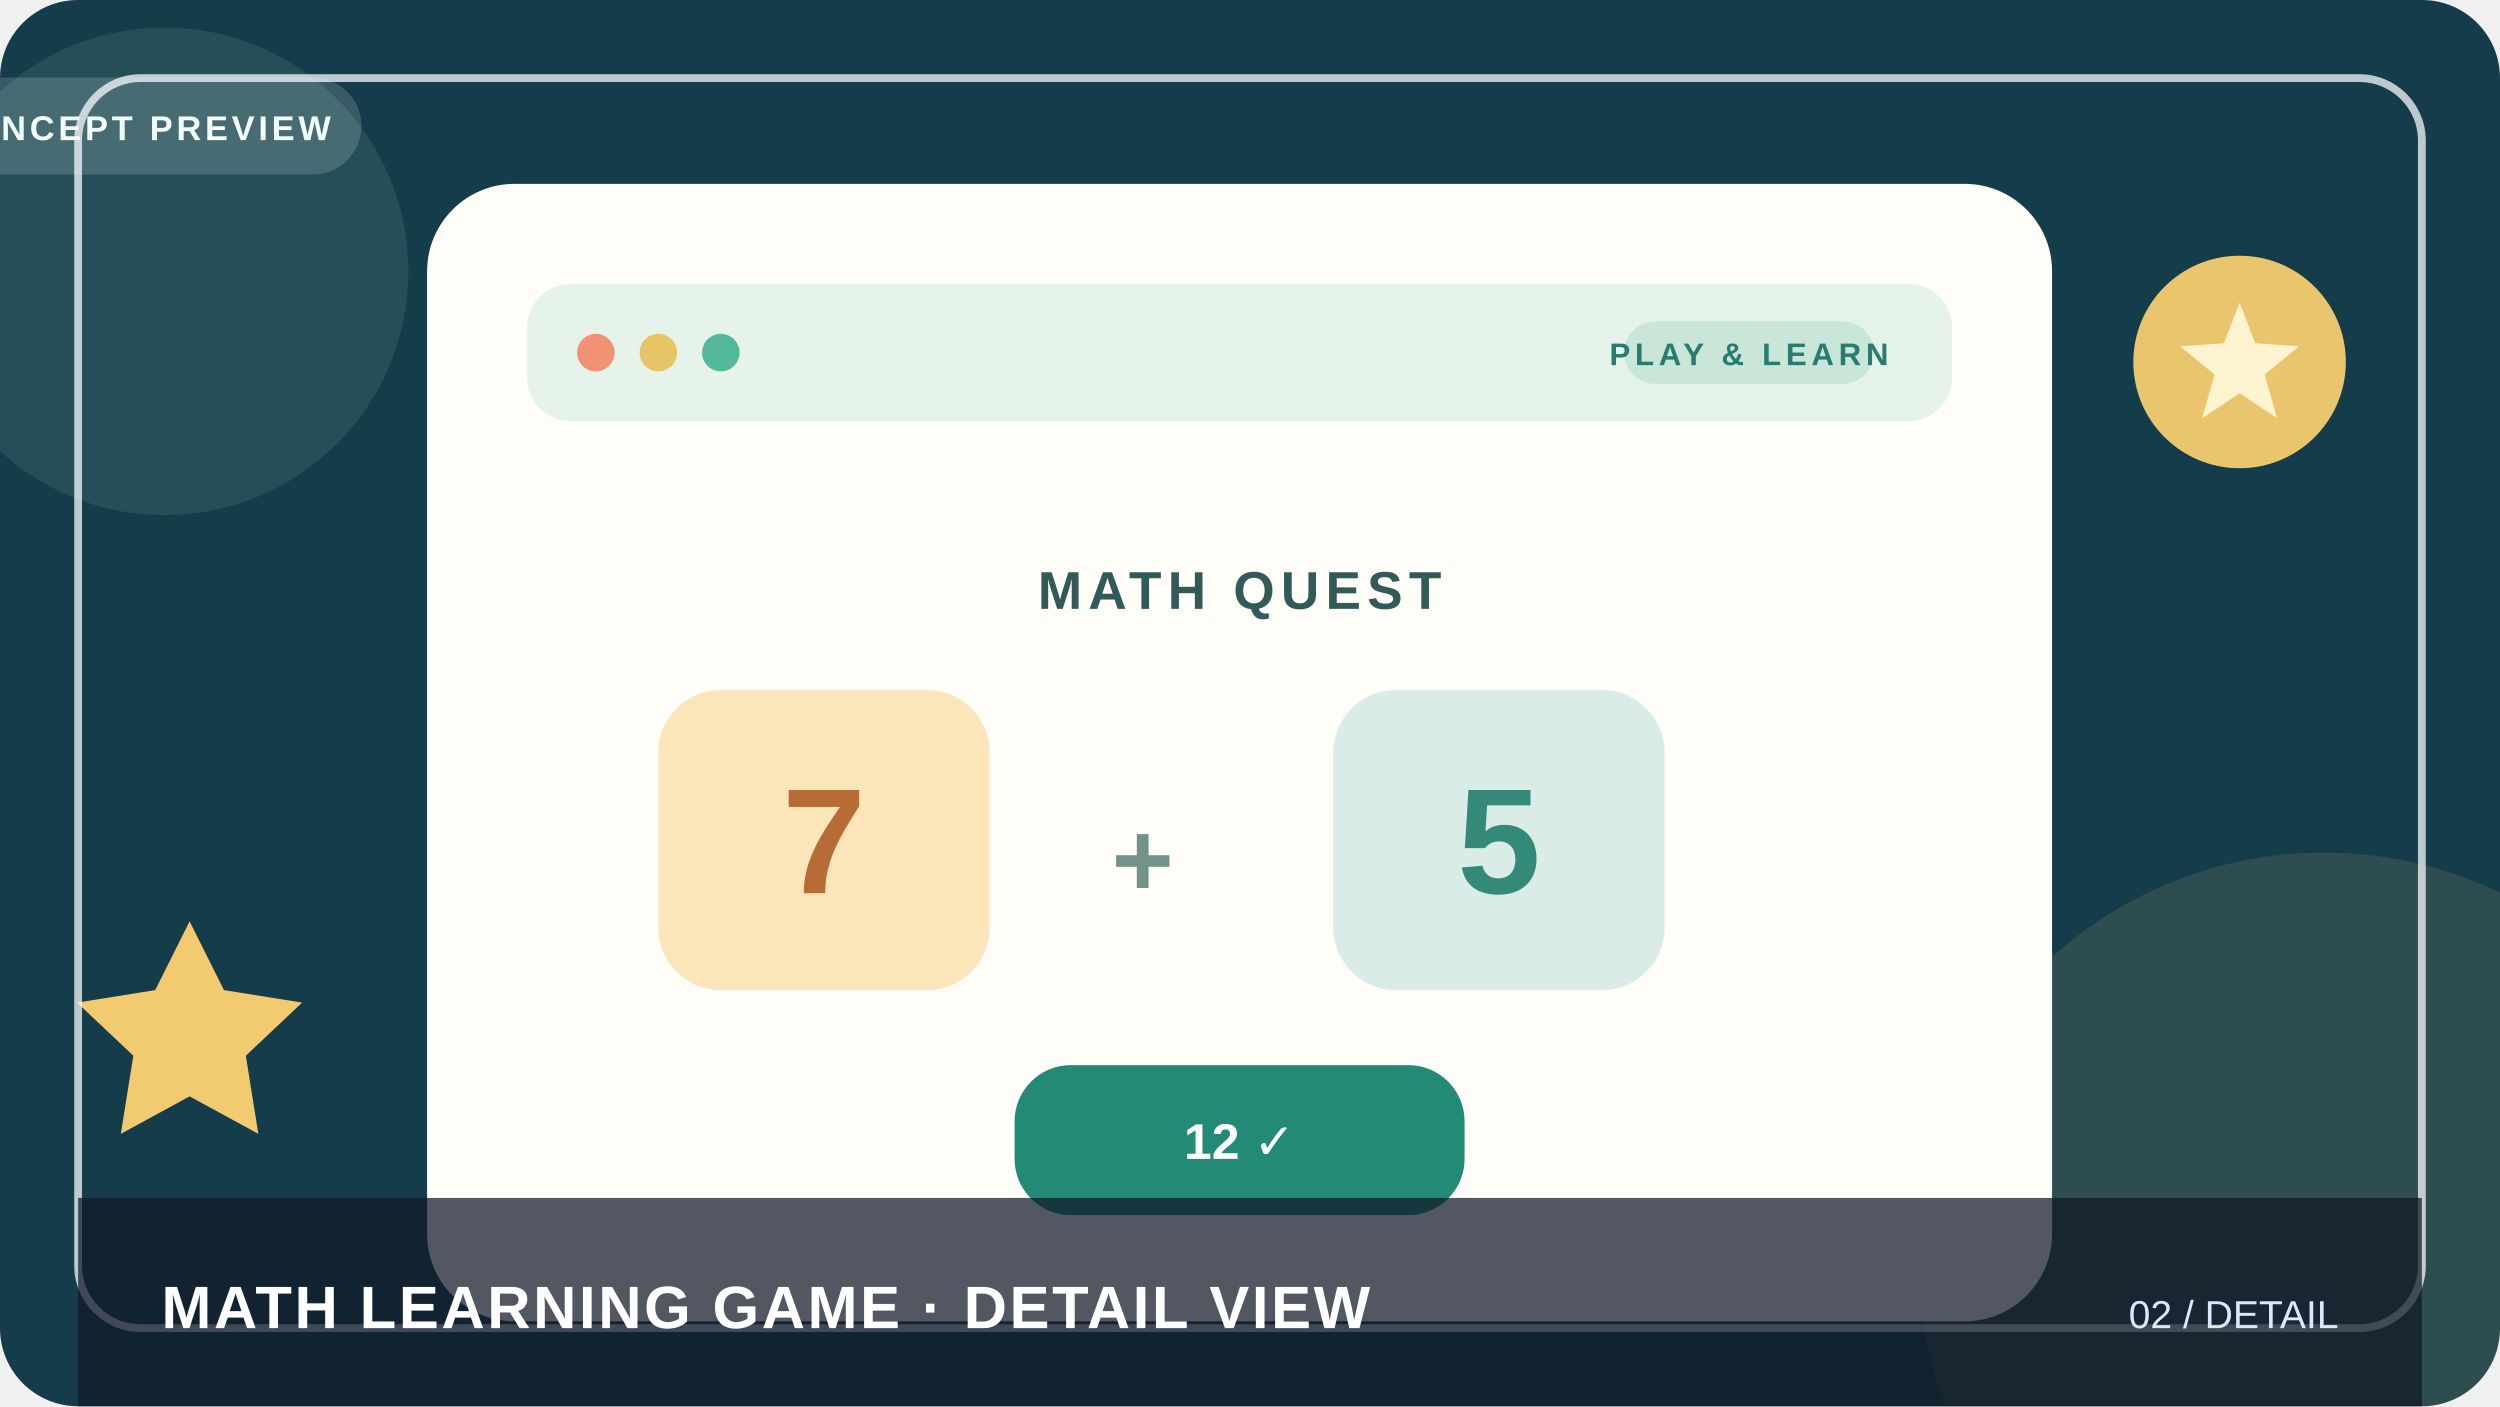
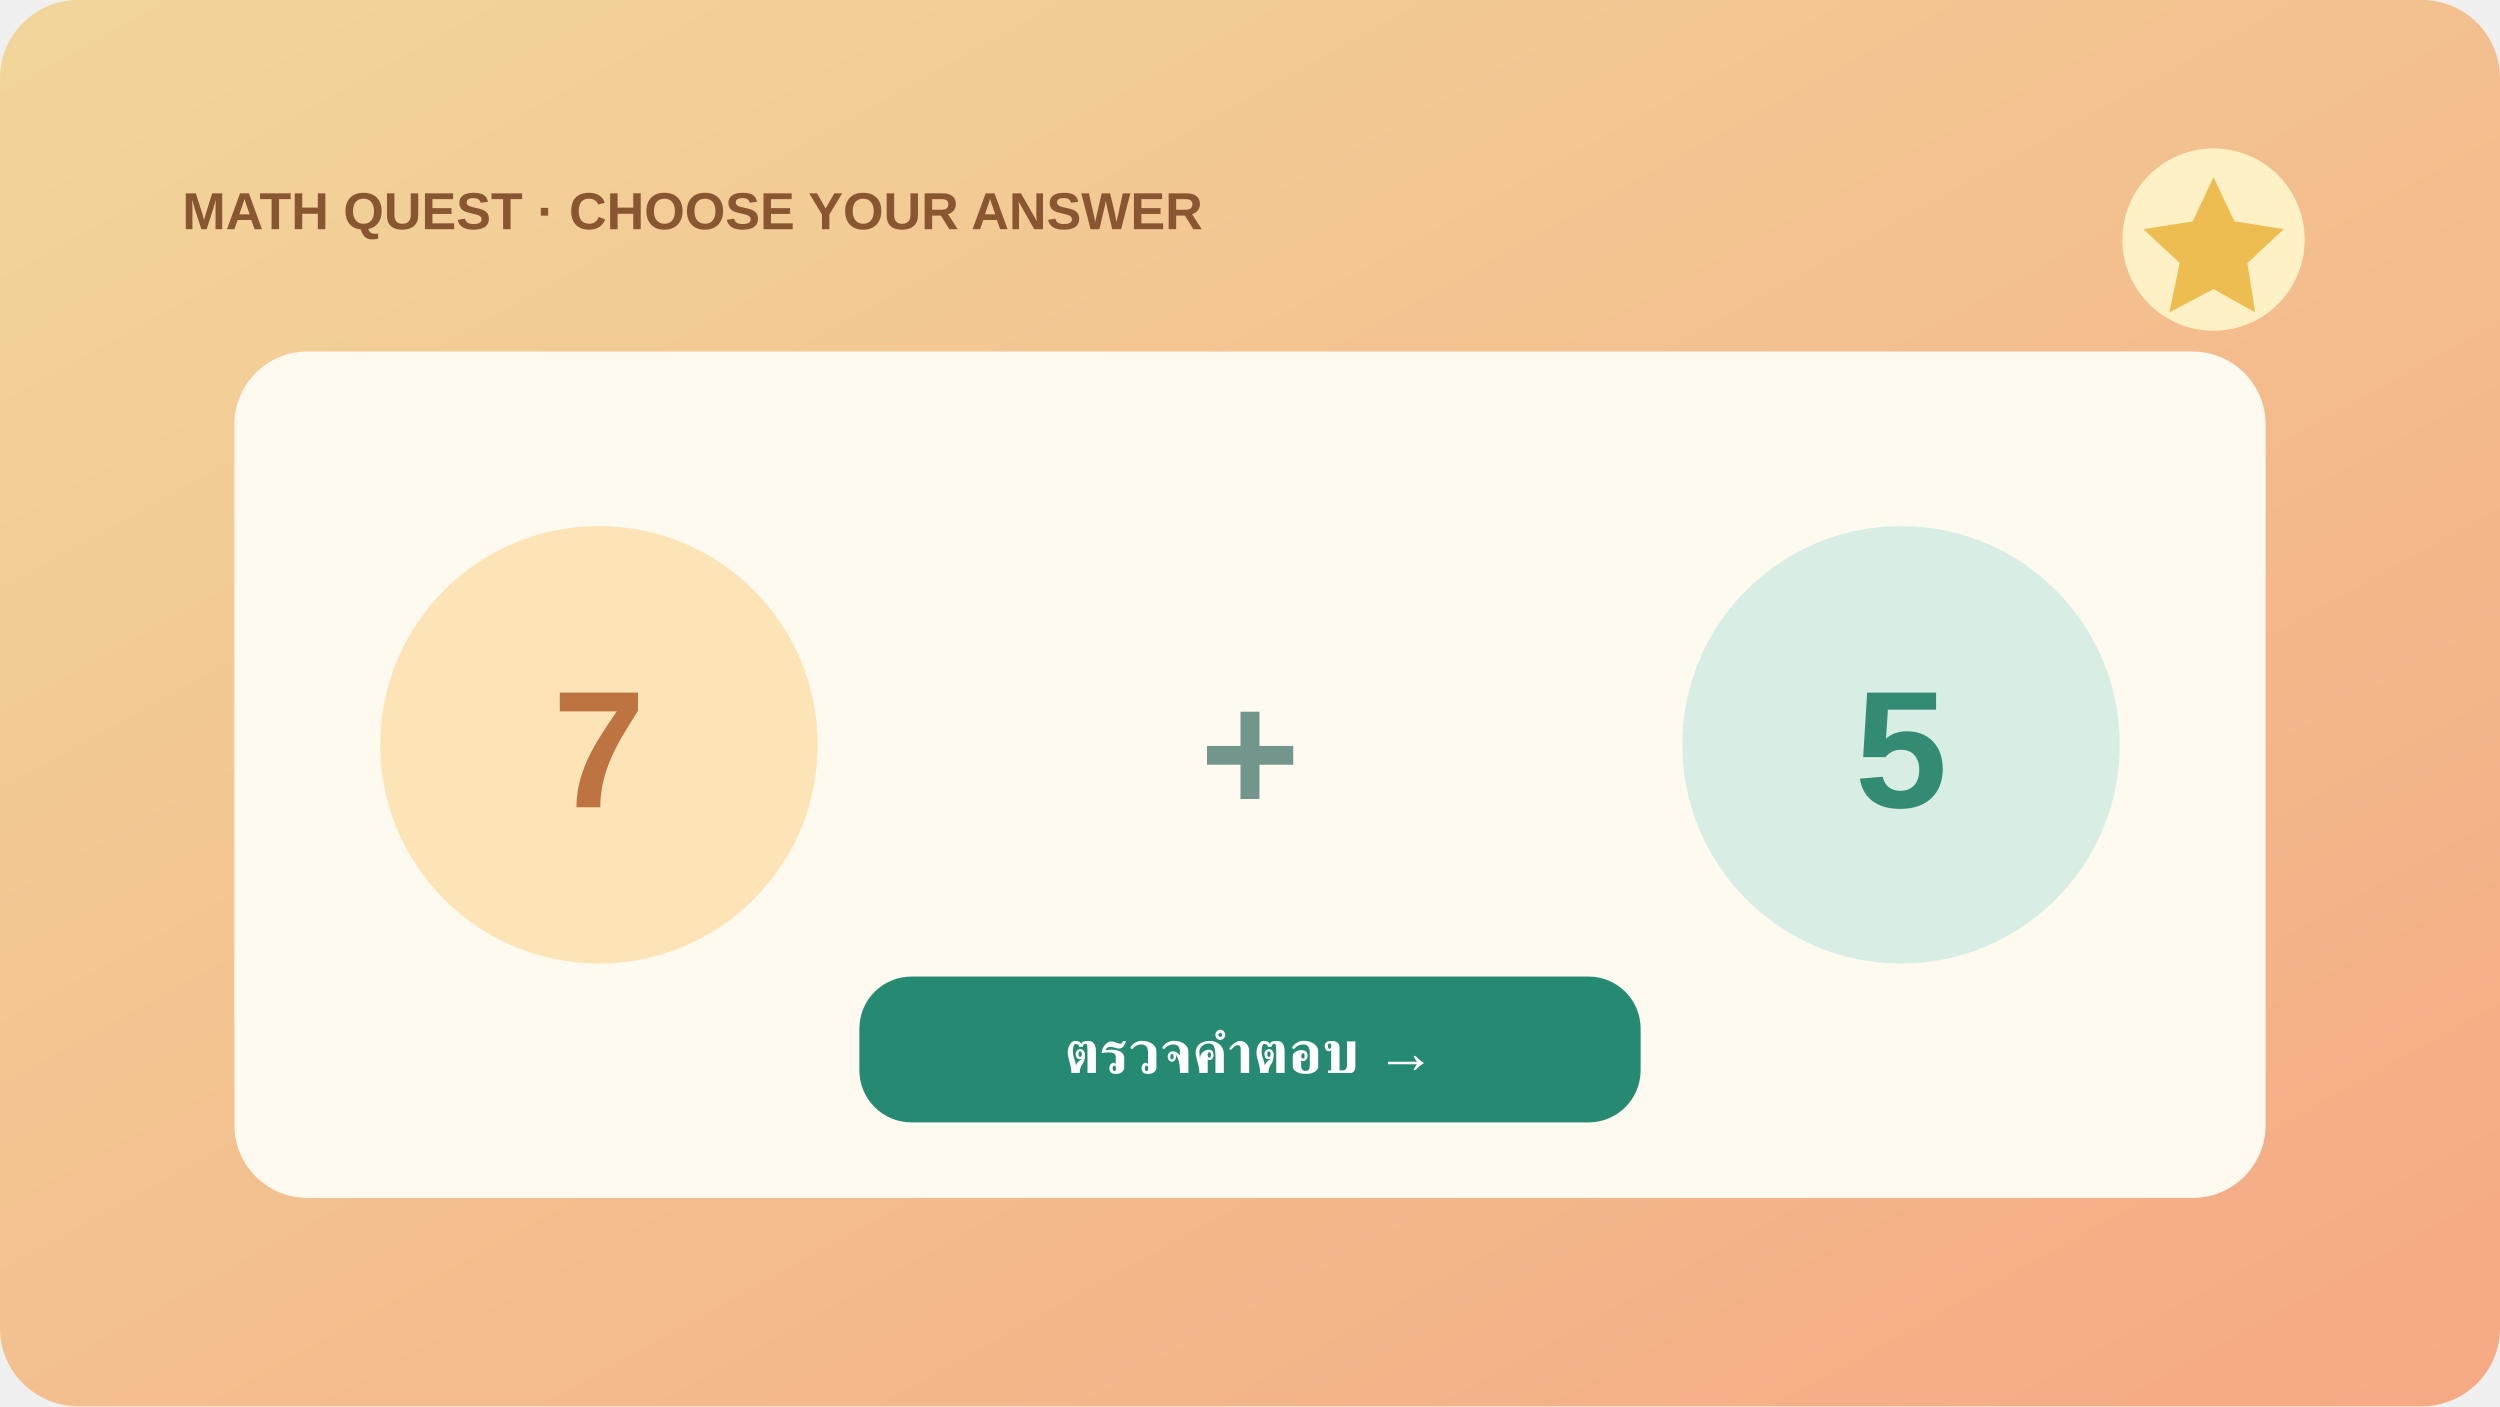
- <svg xmlns="http://www.w3.org/2000/svg" viewBox="0 0 960 540" role="img" aria-label="Math learning game · detail view">
+ <svg xmlns="http://www.w3.org/2000/svg" viewBox="0 0 960 540">
  <defs>
-     <clipPath id="frame">
-       <rect width="960" height="540" rx="30" />
-     </clipPath>
+     <linearGradient id="b" x2="1" y2="1">
+       <stop stop-color="#f2d69a" />
+       <stop offset="1" stop-color="#f5a983" />
+     </linearGradient>
  </defs>
-   <g clip-path="url(#frame)">
-     <g transform="translate(-100 -35) scale(1.2)">
-       <defs>
-         <linearGradient id="bg" x1="80" y1="40" x2="850" y2="520">
-           <stop stop-color="#153C4A" />
-           <stop offset="1" stop-color="#287D77" />
-         </linearGradient>
-         <linearGradient id="card" x1="245" y1="100" x2="730" y2="420">
-           <stop stop-color="#FFFDF7" />
-           <stop offset="1" stop-color="#EAF6EE" />
-         </linearGradient>
-         <filter id="shadow" x="130" y="40" width="700" height="470" color-interpolation-filters="sRGB">
-           <feGaussianBlur stdDeviation="18" />
-         </filter>
-       </defs>
-       <rect width="960" height="540" rx="30" fill="url(#bg)" />
-       <circle cx="136" cy="116" r="78" fill="#8DE0C5" opacity=".12" />
-       <circle cx="827" cy="432" r="130" fill="#E5C975" opacity=".12" />
-       <circle cx="480" cy="292" r="185" fill="#062A34" opacity=".2" filter="url(#shadow)" />
-       <rect x="220" y="88" width="520" height="364" rx="28" fill="url(#card)" />
-       <rect x="252" y="120" width="456" height="44" rx="14" fill="#E5F3EB" />
-       <circle cx="274" cy="142" r="6" fill="#F29273" />
-       <circle cx="294" cy="142" r="6" fill="#E7C465" />
-       <circle cx="314" cy="142" r="6" fill="#54B99B" />
-       <rect x="603" y="132" width="80" height="20" rx="10" fill="#C9E6D9" />
-       <text x="643" y="146" text-anchor="middle" fill="#287D70" font-family="Arial,sans-serif" font-size="10" font-weight="700" letter-spacing="1.5">PLAY &amp; LEARN</text>
-       <text x="480" y="224" text-anchor="middle" fill="#315A58" font-family="Arial,sans-serif" font-size="17" font-weight="700" letter-spacing="2">MATH QUEST</text>
-       <rect x="294" y="250" width="106" height="96" rx="20" fill="#FCE5B9" />
-       <text x="347" y="315" text-anchor="middle" fill="#B76C36" font-family="Arial,sans-serif" font-size="48" font-weight="800">7</text>
-       <text x="449" y="316" text-anchor="middle" fill="#73938A" font-family="Arial,sans-serif" font-size="34" font-weight="700">+</text>
-       <rect x="510" y="250" width="106" height="96" rx="20" fill="#D9ECE8" />
-       <text x="563" y="315" text-anchor="middle" fill="#338A78" font-family="Arial,sans-serif" font-size="48" font-weight="800">5</text>
-       <rect x="408" y="370" width="144" height="48" rx="18" fill="#238A75" />
-       <text x="480" y="400" text-anchor="middle" fill="white" font-family="Arial,sans-serif" font-size="16" font-weight="700">12  ✓</text>
-       <path d="M144 324l11 22 25 4-18 17 4 25-22-12-22 12 4-25-18-17 25-4 11-22z" fill="#F2CA70" />
-       <circle cx="800" cy="145" r="34" fill="#E9C66E" />
-       <path d="M800 126l5 13 14 1-11 9 4 14-12-8-12 8 4-14-11-9 14-1 5-13z" fill="#FFF4D2" />
-       <rect x="56" y="54" width="143" height="31" rx="15.5" fill="#FFFFFF" fill-opacity=".16" />
-       <text x="127" y="74" text-anchor="middle" fill="#F3FFFA" font-family="Arial,sans-serif" font-size="11" font-weight="700" letter-spacing="1.2">CONCEPT PREVIEW</text>
-     </g>
-     <rect x="30" y="30" width="900" height="480" rx="24" fill="none" stroke="#ffffff" stroke-opacity=".72" stroke-width="3" />
-     <rect x="30" y="460" width="900" height="80" fill="#101827" fill-opacity=".72" />
-     <text x="62" y="510" fill="#ffffff" font-family="Arial,sans-serif" font-size="23" font-weight="700" letter-spacing="1">MATH LEARNING GAME · DETAIL VIEW</text>
-     <text x="898" y="510" text-anchor="end" fill="#dce8ff" font-family="Arial,sans-serif" font-size="15">02 / DETAIL</text>
-   </g>
+   <rect width="960" height="540" rx="30" fill="url(#b)" />
+   <text x="70" y="88" font-family="Arial" font-size="20" font-weight="700" fill="#895632">MATH QUEST · CHOOSE YOUR ANSWER</text>
+   <rect x="90" y="135" width="780" height="325" rx="28" fill="#fffaf0" />
+   <circle cx="230" cy="286" r="84" fill="#fce4b6" />
+   <text x="230" y="310" text-anchor="middle" font-family="Arial" font-size="64" font-weight="700" fill="#bd7441">7</text>
+   <text x="480" y="312" text-anchor="middle" font-family="Arial" font-size="66" font-weight="700" fill="#72968c">+</text>
+   <circle cx="730" cy="286" r="84" fill="#d8eee5" />
+   <text x="730" y="310" text-anchor="middle" font-family="Arial" font-size="64" font-weight="700" fill="#348b73">5</text>
+   <rect x="330" y="375" width="300" height="56" rx="20" fill="#268a73" />
+   <text x="480" y="412" text-anchor="middle" font-family="Arial" font-size="23" font-weight="700" fill="white">ตรวจคำตอบ  →</text>
+   <circle cx="850" cy="92" r="35" fill="#fff1c6" />
+   <path d="m850 68 8 17 19 3-14 13 3 19-16-9-17 9 4-19-14-13 19-3z" fill="#edbd52" />
</svg>
